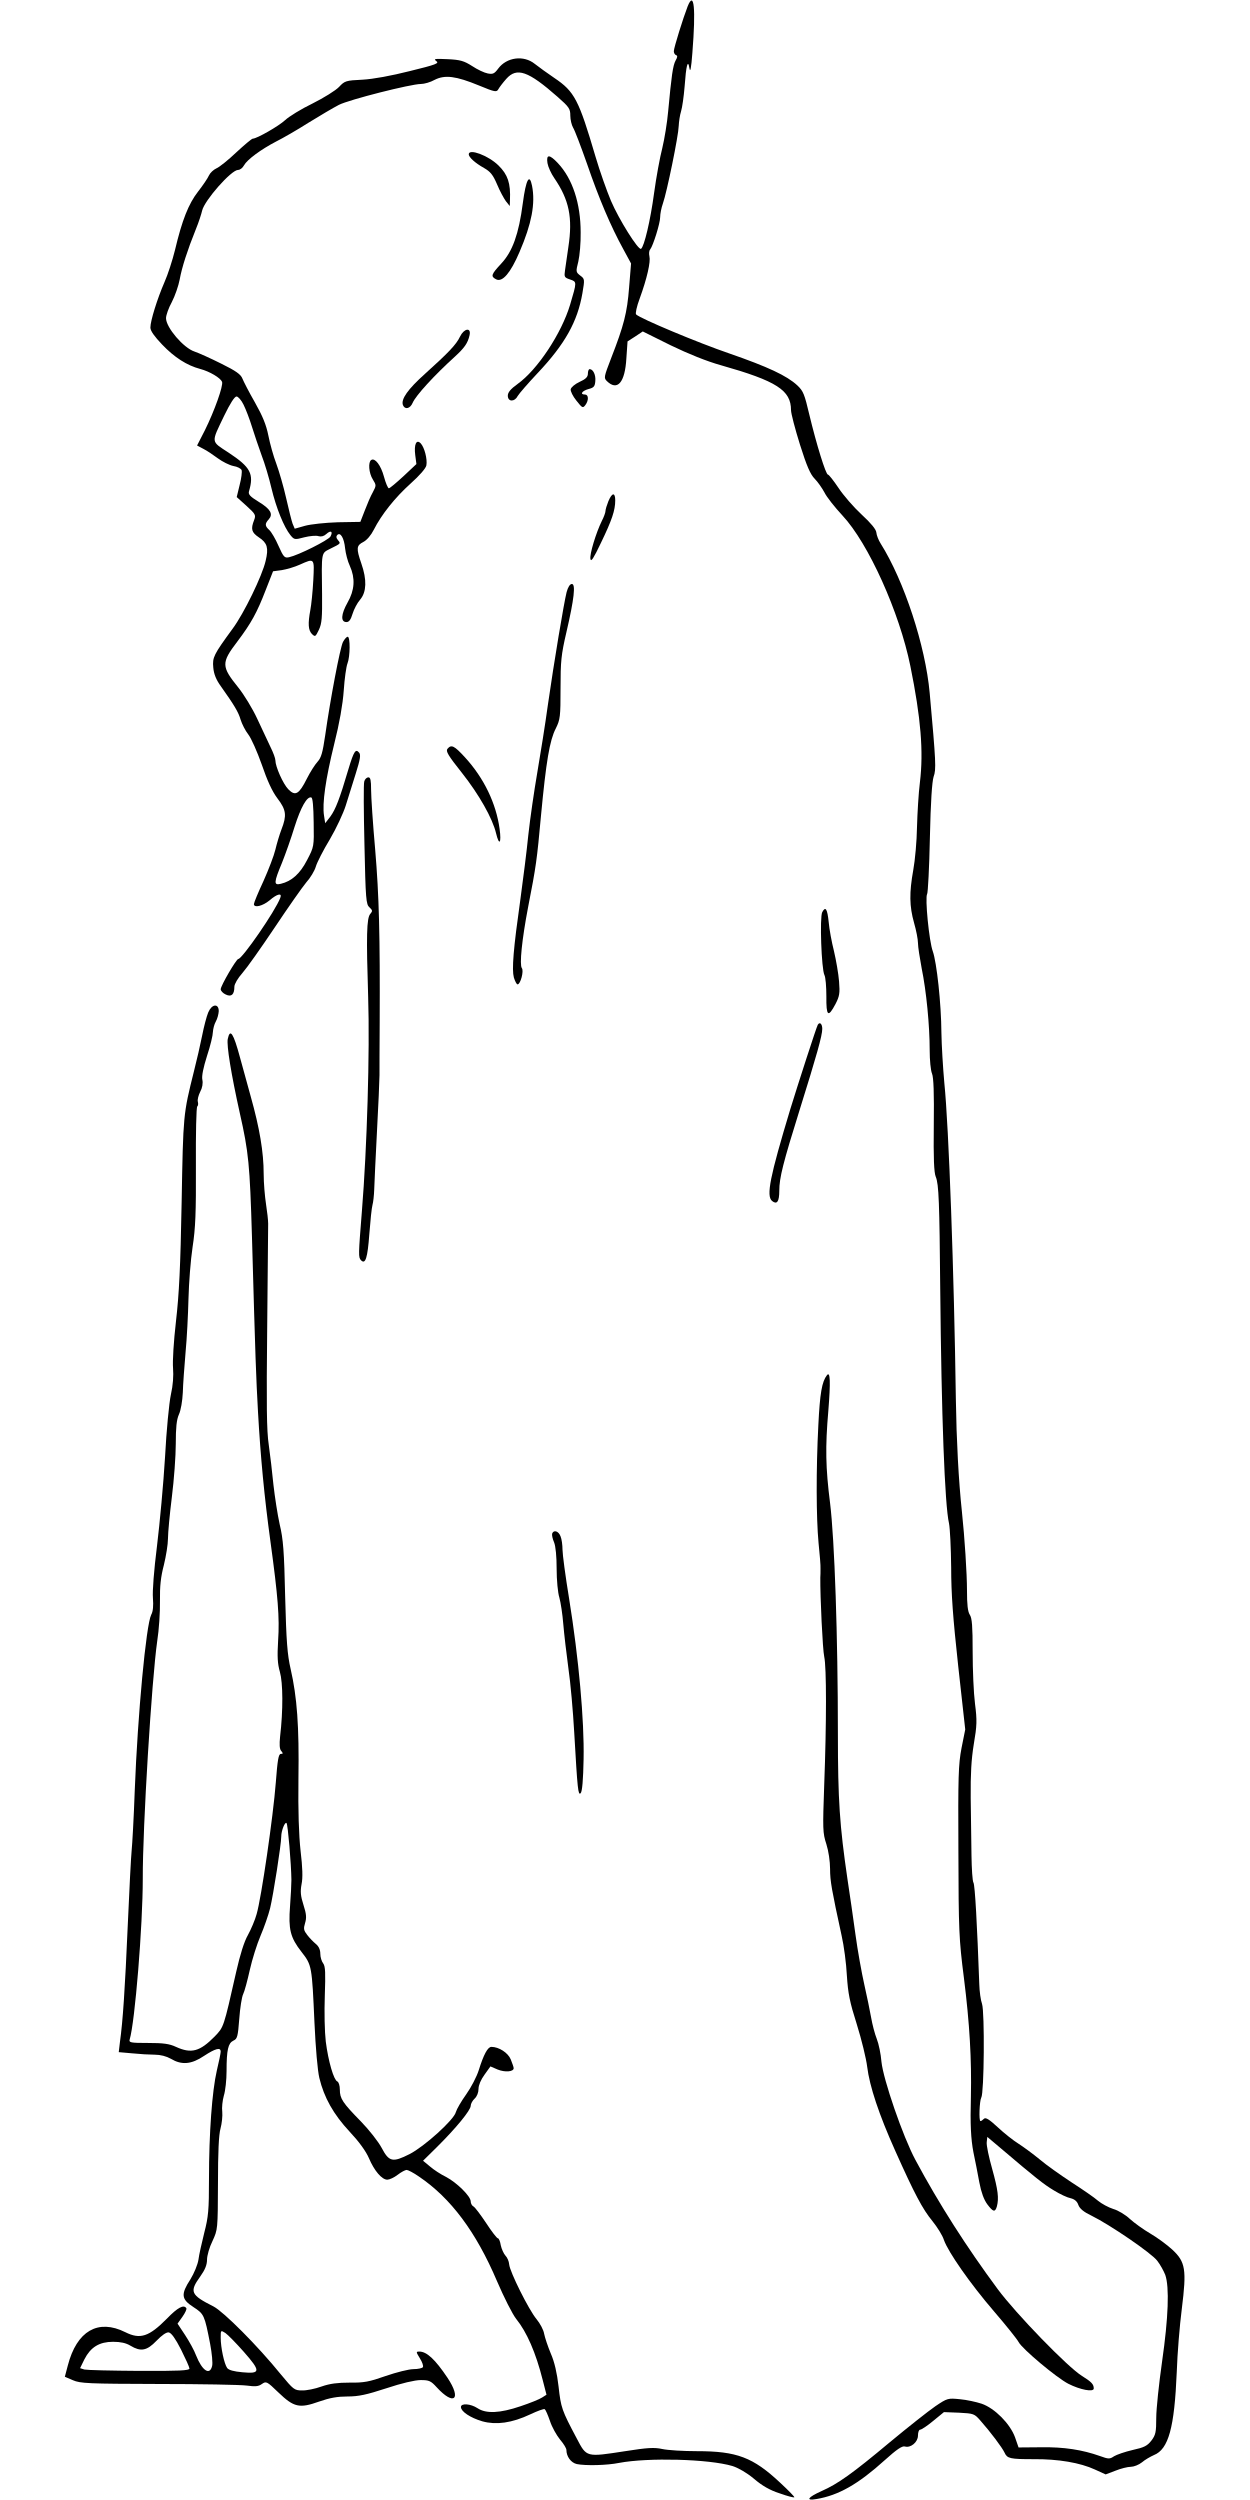
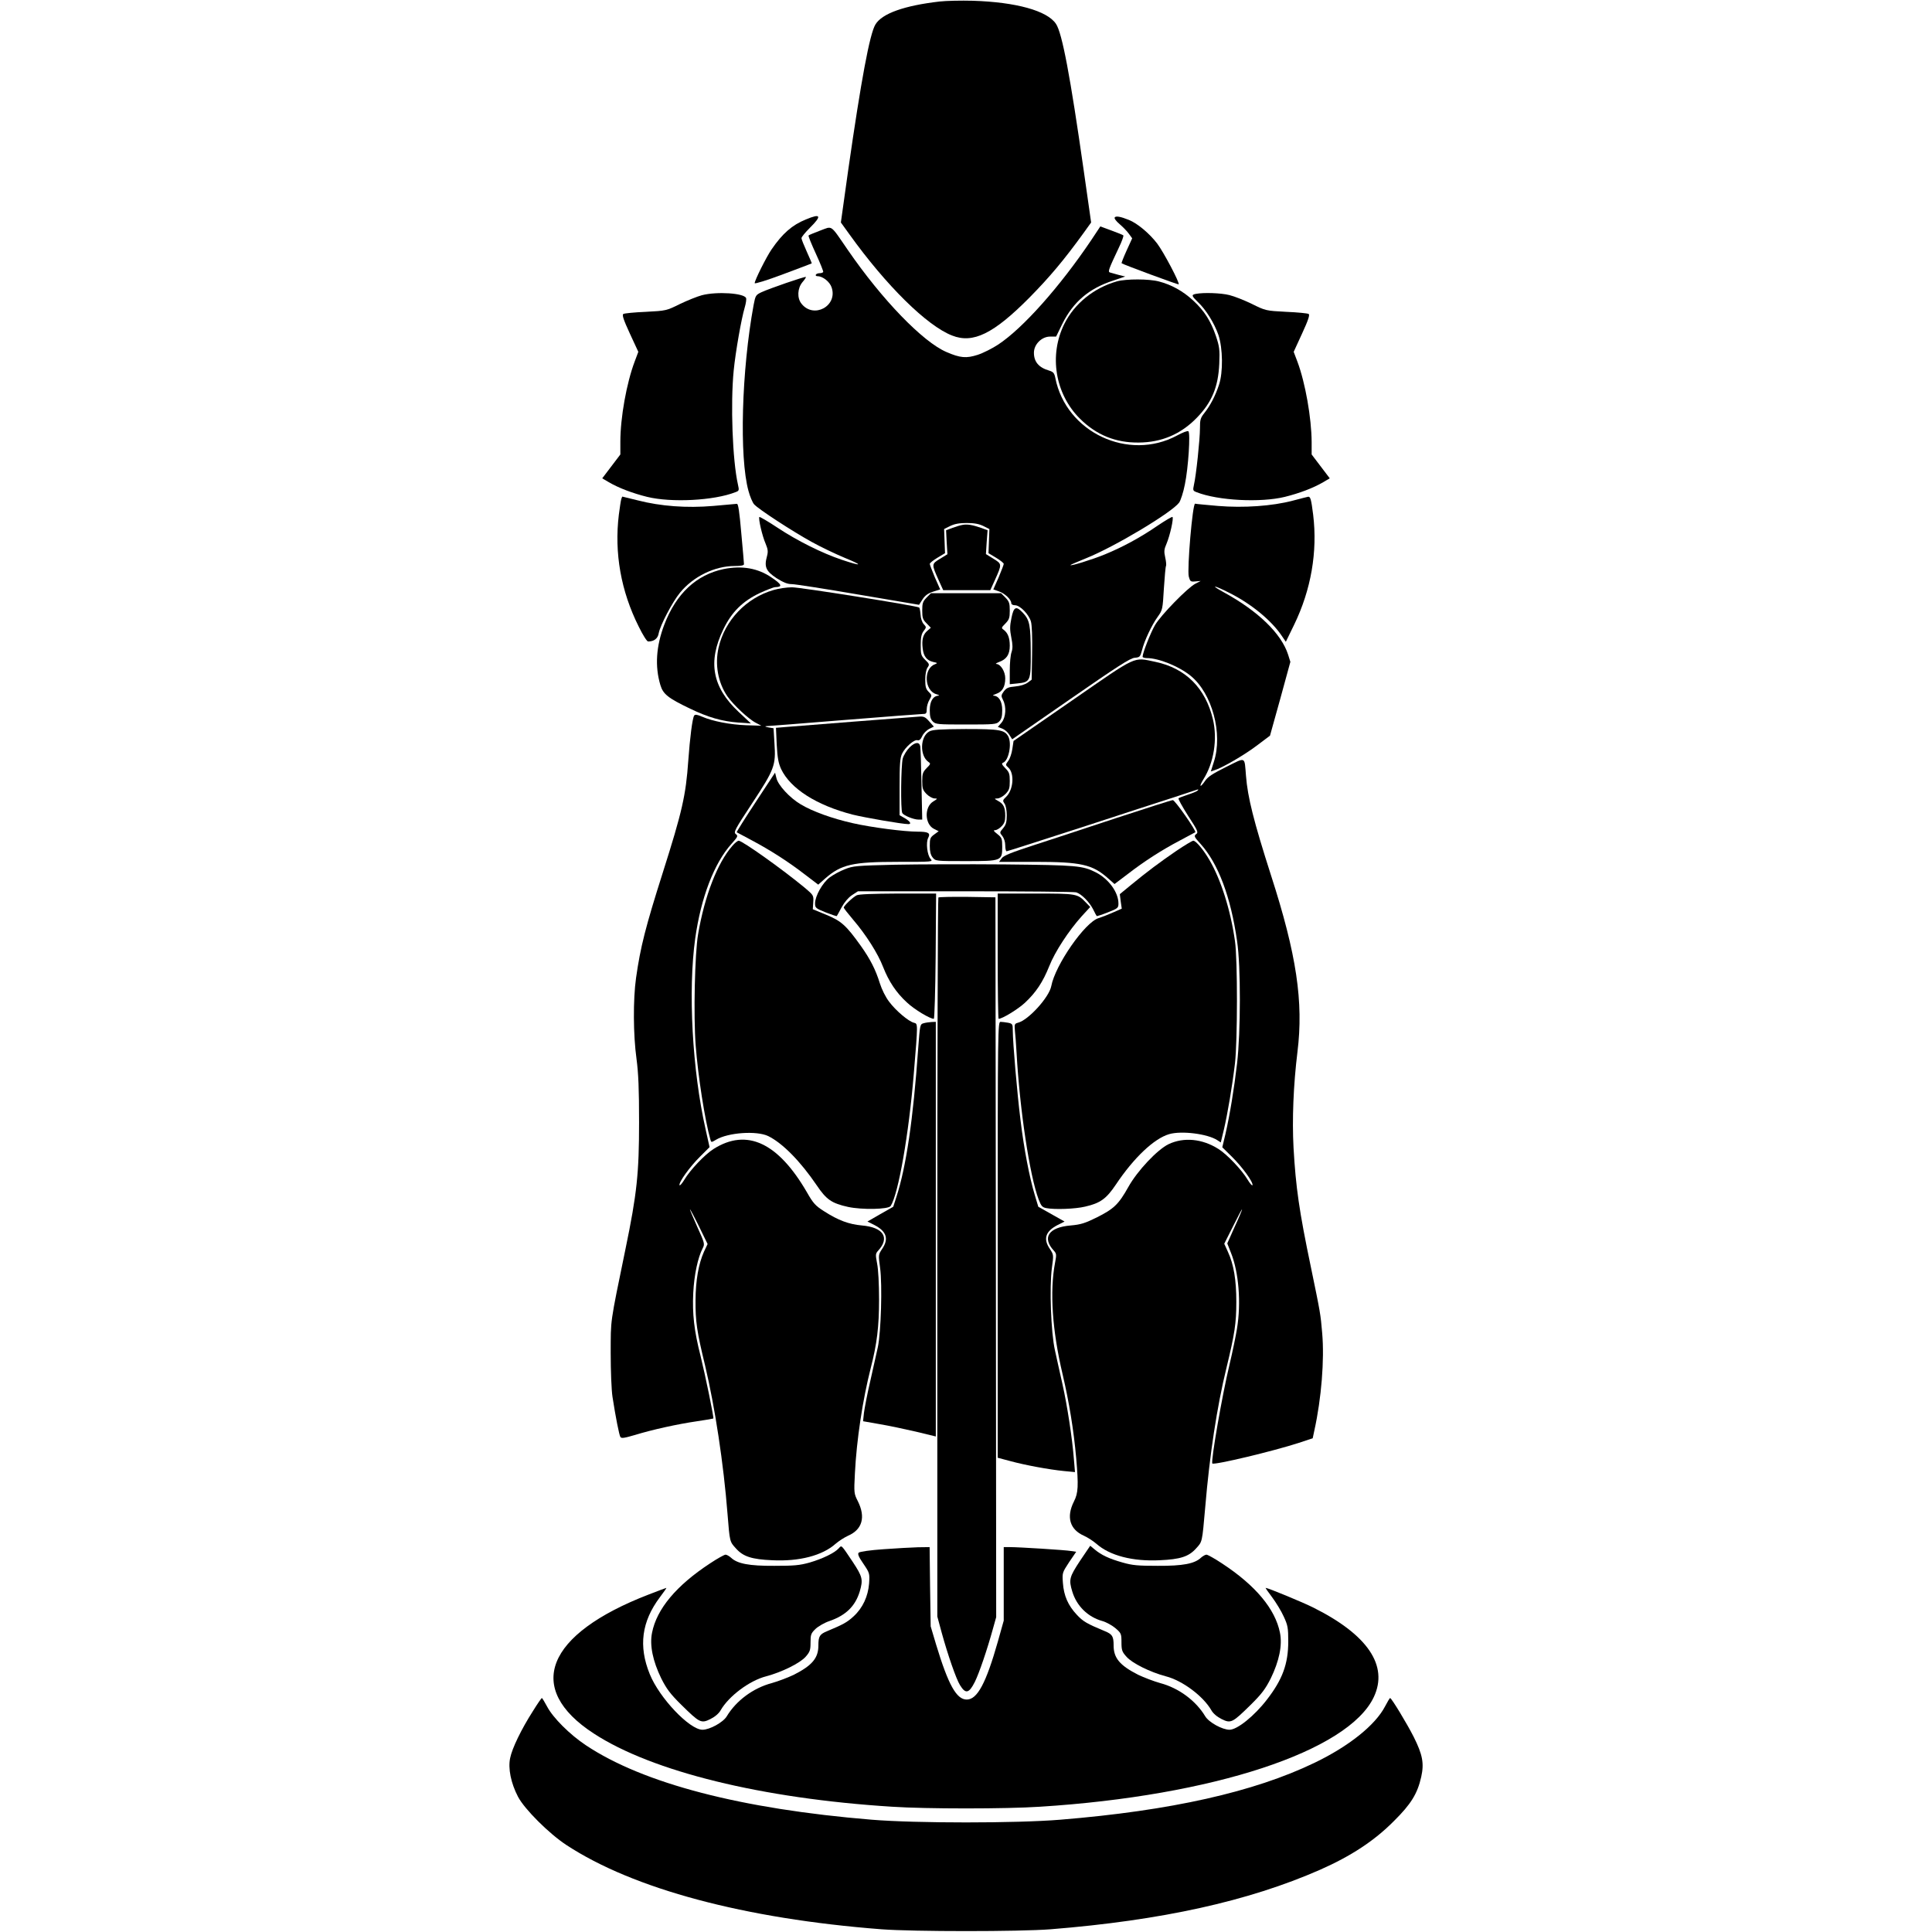
- <svg xmlns="http://www.w3.org/2000/svg" version="1.0" width="640pt" height="1280pt" viewBox="0 0 640 1280" preserveAspectRatio="xMidYMid meet">
+ <svg xmlns="http://www.w3.org/2000/svg" version="1.0" width="10" height="10" viewBox="0 0 640 1280" preserveAspectRatio="xMidYMid meet">
  <g transform="translate(0,1280) scale(0.1,-0.1)" fill="#000000" stroke="none">
-     <path d="M3521 12768 c-23 -59 -71 -213 -71 -230 0 -9 5 -18 11 -20 9 -3 8 -11 -2 -28 -14 -26 -21 -78 -38 -260 -5 -58 -19 -142 -30 -188 -12 -46 -31 -149 -42 -230 -19 -142 -51 -276 -67 -286 -14 -8 -113 150 -154 246 -21 50 -57 151 -79 226 -86 292 -107 333 -211 403 -35 24 -80 56 -100 72 -57 46 -144 34 -187 -24 -20 -27 -28 -30 -54 -25 -17 3 -53 20 -80 38 -41 26 -60 32 -125 35 -66 3 -74 2 -58 -10 16 -11 -1 -18 -136 -51 -95 -24 -187 -41 -242 -44 -85 -4 -91 -6 -120 -37 -17 -18 -78 -56 -136 -85 -58 -28 -121 -67 -140 -85 -32 -30 -145 -95 -166 -95 -5 0 -43 -32 -84 -70 -41 -39 -87 -76 -102 -82 -15 -7 -32 -23 -38 -36 -6 -14 -31 -51 -56 -83 -49 -63 -82 -147 -118 -299 -13 -53 -37 -127 -54 -165 -37 -85 -72 -198 -72 -232 0 -17 20 -45 60 -87 63 -66 127 -107 195 -125 49 -13 104 -46 112 -66 7 -20 -39 -149 -88 -248 l-40 -78 32 -17 c18 -9 51 -31 75 -49 23 -17 59 -35 79 -39 20 -3 39 -13 42 -21 3 -8 -1 -42 -10 -76 l-15 -62 50 -45 c46 -42 49 -47 39 -73 -18 -46 -13 -63 24 -88 44 -29 51 -54 35 -121 -17 -75 -111 -269 -169 -347 -97 -133 -104 -146 -99 -199 3 -34 15 -63 39 -96 68 -96 90 -132 101 -171 7 -22 24 -56 39 -75 15 -19 46 -89 69 -154 28 -82 53 -137 80 -173 46 -60 49 -88 21 -160 -10 -26 -24 -73 -31 -103 -7 -30 -35 -103 -61 -161 -27 -58 -49 -111 -49 -118 0 -21 45 -10 80 19 39 34 66 40 55 13 -25 -67 -195 -313 -215 -313 -10 0 -90 -137 -90 -155 0 -8 12 -21 26 -27 29 -14 44 0 44 40 0 14 18 44 41 70 23 26 97 131 166 234 68 102 141 206 161 230 21 23 43 60 49 81 6 21 38 84 72 140 33 56 69 134 81 172 12 39 35 112 51 163 23 73 27 97 18 108 -18 22 -27 9 -55 -84 -45 -153 -66 -206 -92 -242 l-27 -35 -6 39 c-10 62 8 187 52 366 27 107 44 203 49 275 4 61 13 123 19 138 14 35 15 137 1 137 -5 0 -16 -12 -24 -27 -15 -30 -65 -294 -91 -478 -13 -88 -20 -114 -39 -135 -13 -14 -38 -53 -55 -87 -40 -80 -59 -91 -95 -54 -27 28 -66 116 -66 148 0 10 -11 40 -25 68 -13 27 -44 93 -68 145 -24 52 -68 124 -97 160 -87 108 -88 126 -5 235 71 94 101 149 145 263 l38 97 45 6 c24 4 66 16 92 28 76 34 75 35 69 -81 -3 -57 -10 -125 -15 -151 -13 -70 -11 -103 8 -123 17 -16 18 -15 36 22 15 32 17 63 16 179 -3 226 -5 211 43 236 55 27 53 26 38 44 -9 11 -10 19 -3 26 16 16 35 -16 40 -69 3 -26 13 -66 24 -89 29 -64 25 -125 -12 -189 -33 -59 -36 -99 -5 -99 13 0 22 12 31 42 7 23 24 56 39 73 33 39 35 102 6 185 -27 78 -25 92 10 110 18 9 40 35 54 63 39 77 108 164 188 236 46 41 78 78 81 93 6 32 -10 93 -29 113 -22 23 -35 -5 -28 -60 l6 -46 -66 -62 c-37 -34 -70 -62 -75 -62 -5 0 -16 26 -25 59 -16 59 -46 98 -65 86 -17 -10 -13 -67 8 -100 18 -29 18 -31 0 -65 -11 -19 -29 -61 -41 -93 l-23 -59 -115 -2 c-64 -2 -139 -10 -168 -18 l-53 -15 -11 26 c-5 14 -20 73 -33 131 -13 58 -36 137 -50 175 -15 39 -33 104 -41 145 -11 55 -29 99 -69 170 -30 52 -58 107 -64 122 -8 21 -33 39 -108 76 -54 27 -116 55 -137 62 -56 18 -146 123 -146 171 0 15 13 52 30 83 16 31 34 83 40 115 11 61 39 149 83 258 14 34 28 77 32 95 12 52 149 208 184 208 10 0 23 10 30 23 16 30 89 83 164 122 34 17 109 60 167 97 58 36 128 77 155 91 53 27 369 107 420 107 17 0 49 9 70 21 53 27 109 20 228 -29 82 -34 90 -35 99 -18 5 9 23 33 40 52 54 61 112 41 263 -92 59 -52 65 -61 65 -96 0 -21 7 -49 14 -61 8 -12 40 -96 72 -187 60 -175 121 -319 186 -437 l39 -72 -10 -123 c-10 -130 -27 -195 -92 -362 -37 -96 -38 -101 -22 -117 54 -53 93 -8 100 116 l6 87 39 25 39 26 143 -71 c91 -44 185 -82 257 -102 286 -81 359 -128 359 -230 0 -17 21 -97 46 -177 34 -108 53 -152 75 -174 16 -16 38 -48 50 -70 11 -23 53 -76 92 -118 133 -142 292 -495 348 -771 54 -266 68 -438 49 -595 -7 -55 -13 -158 -15 -230 -1 -71 -10 -170 -19 -219 -21 -117 -20 -186 4 -271 11 -38 20 -85 20 -103 0 -19 9 -77 19 -130 24 -117 41 -293 41 -419 0 -50 5 -104 12 -120 8 -20 11 -99 9 -263 -2 -171 1 -243 10 -265 16 -37 19 -134 23 -575 6 -641 23 -1107 45 -1200 5 -25 10 -126 11 -225 0 -136 9 -257 36 -505 l36 -325 -19 -95 c-16 -84 -18 -145 -16 -530 1 -403 3 -450 28 -645 30 -238 40 -422 36 -610 -4 -142 0 -217 13 -285 9 -41 22 -110 30 -153 10 -53 24 -90 41 -113 30 -40 40 -42 49 -11 11 42 6 84 -24 192 -17 60 -30 121 -28 137 l3 27 70 -59 c174 -148 219 -184 271 -215 31 -19 69 -37 86 -40 20 -5 33 -16 39 -34 7 -19 27 -36 67 -55 94 -46 309 -193 337 -231 15 -19 33 -52 41 -72 22 -62 16 -220 -16 -443 -16 -113 -30 -243 -30 -289 0 -74 -3 -88 -25 -117 -21 -27 -37 -35 -96 -48 -39 -9 -82 -24 -95 -32 -22 -15 -28 -15 -72 1 -90 32 -185 47 -302 45 l-115 -1 -18 52 c-25 69 -104 149 -171 172 -27 9 -77 20 -111 23 -61 6 -64 6 -126 -36 -35 -24 -140 -107 -234 -185 -190 -159 -266 -213 -348 -249 -73 -33 -84 -51 -26 -41 112 19 212 75 349 199 61 55 89 74 103 70 29 -9 67 22 67 56 0 17 5 30 11 30 7 0 37 20 67 45 l55 45 77 -3 c76 -4 79 -5 111 -42 48 -54 110 -136 122 -162 14 -31 28 -34 150 -34 126 1 237 -18 313 -53 l55 -25 50 19 c27 11 63 20 79 20 15 0 41 10 57 23 15 13 43 29 61 37 75 30 105 140 117 425 3 94 15 240 26 325 25 200 19 239 -49 302 -26 24 -76 61 -112 82 -36 21 -83 55 -105 75 -22 21 -60 44 -85 51 -25 8 -60 27 -78 42 -18 16 -79 58 -135 94 -56 37 -130 89 -164 118 -34 28 -83 64 -108 80 -26 16 -74 54 -106 84 -45 42 -63 52 -71 44 -7 -7 -14 -12 -18 -12 -9 0 -5 104 4 120 15 22 18 438 4 480 -7 19 -13 64 -14 100 -11 303 -22 509 -30 521 -5 8 -9 70 -10 139 -1 69 -3 201 -4 294 -1 124 3 197 16 277 16 94 17 120 6 206 -7 54 -12 174 -12 266 0 130 -3 173 -15 190 -10 16 -14 51 -14 122 0 88 -12 273 -26 405 -17 159 -28 367 -31 575 -9 642 -36 1396 -59 1620 -7 77 -14 193 -15 258 -1 150 -24 359 -44 416 -19 51 -41 276 -29 294 4 6 11 136 14 287 4 185 11 287 19 313 14 38 12 74 -20 429 -22 243 -131 574 -251 765 -11 17 -21 43 -22 56 -1 16 -27 48 -76 93 -40 37 -93 98 -118 136 -25 37 -49 68 -54 68 -11 0 -59 156 -95 306 -25 106 -31 122 -62 151 -54 50 -151 95 -347 163 -161 55 -457 179 -478 200 -5 4 3 41 18 81 38 104 57 189 50 217 -3 13 -2 29 4 35 15 19 51 134 51 165 0 16 6 48 14 70 20 56 80 348 81 397 1 22 6 56 12 75 6 19 14 76 18 125 8 112 17 145 25 95 4 -24 9 0 15 80 18 227 9 320 -24 238z m-2274 -2040 c12 -24 31 -74 43 -113 12 -38 34 -104 49 -145 16 -41 39 -118 51 -170 24 -101 64 -199 97 -240 20 -24 22 -24 71 -11 28 7 61 10 72 6 14 -4 28 -1 41 11 23 21 35 13 21 -13 -11 -19 -165 -96 -212 -106 -23 -5 -28 0 -54 58 -15 35 -37 72 -47 81 -23 21 -24 32 -3 55 24 27 9 53 -52 90 -44 27 -54 38 -49 54 26 89 8 123 -104 197 -93 61 -91 48 -23 190 30 62 53 98 63 98 8 0 25 -19 36 -42z m359 -2139 c2 -124 2 -124 -34 -193 -36 -70 -79 -108 -134 -121 -37 -9 -37 5 6 108 18 45 47 127 64 183 32 101 64 158 86 151 7 -2 11 -45 12 -128z" />
-     <path d="M2400 12010 c0 -15 33 -45 78 -70 33 -19 46 -35 67 -84 14 -34 35 -72 45 -86 l20 -25 1 30 c4 87 -11 131 -59 178 -52 51 -152 88 -152 57z" />
-     <path d="M2803 11965 c3 -19 19 -54 35 -77 76 -111 95 -202 72 -353 -6 -44 -14 -97 -17 -118 -5 -35 -4 -38 26 -48 35 -12 35 -11 0 -129 -44 -147 -167 -333 -269 -406 -36 -26 -50 -43 -50 -60 0 -32 35 -33 51 -1 7 12 52 64 100 115 141 149 206 265 231 411 12 71 12 73 -11 90 -23 18 -23 20 -10 72 7 30 13 97 12 149 0 149 -42 275 -116 354 -44 47 -61 47 -54 1z" />
-     <path d="M2677 11761 c-21 -161 -53 -249 -111 -311 -51 -55 -55 -65 -26 -80 32 -17 74 32 120 140 62 144 82 248 64 339 -13 65 -31 33 -47 -88z" />
-     <path d="M2355 11076 c-19 -40 -58 -81 -179 -190 -88 -79 -124 -130 -113 -160 10 -25 37 -19 50 12 16 37 110 140 216 236 49 45 66 69 75 109 10 42 -28 37 -49 -7z" />
-     <path d="M3010 10887 c0 -17 -11 -28 -42 -42 -24 -11 -44 -28 -46 -38 -2 -9 11 -36 29 -58 30 -38 33 -40 46 -23 18 24 17 54 -2 54 -28 0 -15 19 18 28 27 7 33 13 35 41 3 31 -11 61 -29 61 -5 0 -9 -10 -9 -23z" />
-     <path d="M3115 10234 c-8 -20 -15 -43 -15 -51 0 -7 -8 -30 -19 -51 -29 -59 -63 -170 -58 -194 3 -17 16 3 54 83 56 116 73 166 73 217 0 42 -16 41 -35 -4z" />
-     <path d="M2901 9768 c-14 -56 -64 -355 -96 -578 -13 -96 -38 -251 -54 -345 -16 -93 -37 -237 -46 -320 -8 -82 -27 -229 -40 -325 -37 -261 -45 -364 -34 -405 6 -19 14 -35 19 -35 15 0 33 69 22 83 -13 16 0 146 32 313 41 210 45 239 66 469 26 275 44 385 76 446 22 45 24 59 24 205 0 138 3 171 30 287 40 172 48 247 28 247 -10 0 -20 -16 -27 -42z" />
-     <path d="M2291 8966 c-10 -12 4 -35 74 -123 87 -110 157 -233 175 -310 16 -66 28 -51 18 23 -18 131 -80 260 -177 366 -55 60 -70 68 -90 44z" />
-     <path d="M1865 8799 c-4 -11 -3 -157 1 -324 6 -279 8 -306 26 -321 16 -15 16 -19 4 -33 -19 -21 -21 -112 -11 -426 9 -278 -6 -776 -32 -1095 -18 -227 -19 -238 -4 -253 22 -22 33 12 42 135 5 67 12 134 16 148 4 14 8 50 9 80 1 30 7 163 14 295 7 132 13 263 13 290 0 28 0 149 1 270 2 446 -3 646 -23 884 -12 134 -21 272 -21 307 0 49 -3 64 -14 64 -8 0 -18 -9 -21 -21z" />
-     <path d="M4210 8130 c-14 -25 -4 -293 11 -322 6 -11 10 -60 10 -110 -1 -102 9 -110 47 -38 20 39 23 54 18 115 -3 39 -15 108 -26 155 -12 47 -24 113 -27 148 -7 68 -16 84 -33 52z" />
-     <path d="M1066 7616 c-8 -19 -22 -72 -31 -118 -9 -46 -28 -128 -42 -183 -55 -221 -55 -219 -63 -670 -6 -332 -13 -471 -29 -610 -12 -104 -18 -205 -15 -240 3 -38 0 -87 -11 -135 -9 -41 -23 -185 -30 -320 -8 -135 -27 -339 -41 -454 -16 -127 -24 -233 -21 -268 3 -39 1 -68 -9 -86 -26 -52 -69 -510 -84 -897 -5 -143 -13 -282 -16 -310 -3 -27 -12 -201 -20 -385 -14 -323 -25 -489 -40 -596 l-6 -51 68 -6 c38 -4 90 -7 116 -7 30 0 60 -8 83 -21 55 -33 105 -29 170 15 58 38 85 45 85 22 0 -8 -9 -52 -20 -98 -24 -104 -40 -318 -40 -554 0 -159 -3 -194 -24 -275 -13 -52 -27 -114 -30 -139 -4 -25 -22 -69 -41 -100 -50 -77 -47 -102 15 -142 55 -36 57 -40 86 -189 9 -48 14 -99 10 -113 -12 -50 -51 -24 -82 54 -9 25 -35 72 -56 104 l-39 59 25 35 c14 20 23 39 20 44 -13 20 -44 4 -99 -53 -92 -93 -137 -108 -213 -70 -140 70 -249 7 -295 -171 l-15 -57 42 -18 c37 -16 77 -18 436 -19 217 0 421 -4 452 -8 45 -6 61 -5 79 8 22 15 25 14 84 -43 80 -77 108 -83 209 -47 54 19 94 26 145 26 57 0 98 9 199 42 78 26 146 42 176 42 43 0 52 -4 82 -37 89 -97 129 -62 55 49 -63 94 -106 134 -144 134 -18 0 -17 -2 3 -35 12 -19 19 -39 15 -45 -3 -5 -25 -10 -48 -10 -23 0 -87 -16 -142 -35 -85 -30 -112 -35 -185 -34 -62 0 -101 -5 -144 -20 -33 -12 -78 -21 -100 -20 -39 0 -44 5 -108 82 -119 147 -293 321 -345 348 -117 59 -124 75 -68 153 25 35 35 60 35 87 0 20 12 63 28 95 27 59 27 59 28 294 0 160 4 250 13 282 7 26 11 64 9 85 -3 21 1 58 8 83 8 25 14 82 14 126 0 109 8 143 35 156 20 9 23 20 30 111 4 56 13 113 20 127 7 14 22 70 34 124 12 54 37 133 55 175 18 42 40 105 49 141 16 66 57 327 57 367 0 30 19 77 27 69 7 -7 24 -208 25 -291 0 -22 -3 -83 -7 -135 -9 -118 1 -160 59 -234 53 -68 53 -72 66 -361 6 -132 16 -246 25 -284 24 -100 72 -186 155 -275 48 -51 84 -101 99 -136 27 -64 66 -110 94 -110 11 0 35 11 53 25 18 14 39 25 46 25 7 0 36 -15 63 -34 163 -110 292 -283 399 -534 36 -84 80 -171 99 -195 54 -67 100 -171 136 -314 l19 -74 -22 -14 c-13 -9 -63 -29 -111 -45 -106 -36 -176 -39 -220 -10 -35 23 -85 27 -85 6 0 -23 48 -55 109 -73 71 -20 152 -9 247 36 36 17 69 29 73 26 4 -2 16 -29 27 -61 10 -31 34 -73 51 -94 18 -21 33 -45 33 -54 0 -33 23 -65 53 -72 44 -9 153 -7 217 6 148 28 459 20 580 -16 29 -9 73 -34 110 -65 42 -36 82 -59 132 -75 39 -14 73 -23 75 -20 2 2 -30 35 -72 74 -140 131 -222 162 -427 162 -70 0 -150 5 -177 11 -41 9 -76 7 -190 -11 -201 -31 -197 -32 -248 65 -77 145 -81 157 -93 265 -8 70 -21 127 -40 170 -15 36 -30 81 -34 101 -3 20 -21 53 -39 75 -40 48 -137 243 -140 280 -1 16 -10 36 -19 45 -9 10 -20 34 -24 53 -3 20 -10 36 -15 36 -5 0 -32 35 -60 78 -28 42 -57 81 -65 85 -8 4 -14 16 -14 26 0 26 -71 96 -126 125 -27 13 -65 38 -83 54 l-35 29 70 69 c100 99 174 190 174 212 0 10 9 27 20 37 12 11 20 31 20 50 0 19 12 47 31 73 l30 42 37 -16 c37 -15 82 -12 82 7 0 5 -7 25 -15 45 -14 34 -61 64 -99 64 -19 0 -40 -40 -65 -120 -10 -32 -39 -88 -64 -123 -25 -35 -49 -76 -53 -91 -9 -39 -162 -177 -237 -215 -87 -44 -105 -40 -143 32 -17 32 -65 93 -106 135 -94 96 -108 117 -108 163 0 21 -6 39 -13 42 -18 7 -46 102 -59 204 -6 50 -8 152 -5 235 4 116 3 150 -8 165 -8 10 -15 32 -15 50 0 20 -8 38 -23 50 -12 10 -32 30 -44 46 -18 23 -20 32 -11 61 8 26 7 46 -8 92 -15 47 -17 69 -10 107 7 33 5 86 -5 170 -9 83 -13 202 -11 371 4 267 -7 417 -40 561 -17 74 -22 141 -28 370 -5 232 -10 296 -28 370 -11 50 -25 141 -32 203 -6 62 -17 155 -24 205 -11 71 -12 205 -8 597 3 278 5 519 5 535 0 17 -5 62 -11 100 -6 39 -12 108 -12 155 0 111 -21 235 -66 395 -20 72 -45 162 -55 200 -34 126 -51 152 -63 95 -6 -34 17 -177 62 -380 45 -199 51 -262 62 -630 18 -644 21 -716 31 -900 13 -230 32 -432 64 -665 38 -278 47 -388 39 -504 -5 -84 -3 -119 9 -161 16 -56 17 -197 1 -332 -4 -40 -3 -63 6 -73 10 -12 10 -15 -2 -15 -12 0 -17 -30 -26 -148 -13 -170 -74 -590 -98 -672 -8 -30 -29 -79 -45 -108 -19 -33 -40 -101 -59 -185 -66 -292 -64 -285 -111 -334 -76 -77 -119 -89 -198 -53 -34 16 -65 20 -143 20 -90 0 -99 2 -94 18 27 89 67 583 67 822 -1 267 46 1022 74 1218 9 56 15 149 14 205 -1 76 4 123 20 184 11 45 21 106 21 135 0 30 9 126 20 214 11 87 20 210 20 272 0 83 4 123 16 150 10 21 18 70 20 112 1 41 8 134 14 205 7 72 13 195 15 275 2 80 11 199 21 265 15 97 18 176 17 417 -1 164 2 300 7 303 4 3 6 13 3 24 -3 10 3 33 12 51 11 20 15 44 11 62 -4 18 5 62 24 122 17 51 30 106 30 122 1 16 7 40 15 54 8 14 14 37 15 53 0 41 -36 37 -54 -7z m182 -6857 c88 -100 87 -114 -7 -105 -44 4 -70 11 -78 22 -15 21 -33 104 -33 155 0 39 0 39 24 24 13 -9 55 -52 94 -96z m-321 11 c23 -46 43 -90 43 -97 0 -10 -53 -13 -257 -12 -142 1 -268 4 -281 7 l-22 7 22 45 c32 63 77 90 147 90 38 0 66 -6 89 -20 53 -32 84 -26 133 25 28 29 51 45 63 43 13 -2 34 -31 63 -88z" />
-     <path d="M4187 7553 c-7 -12 -101 -303 -141 -433 -104 -345 -124 -443 -93 -469 25 -20 37 -4 37 53 0 65 19 141 105 416 86 275 115 378 115 412 0 26 -13 38 -23 21z" />
-     <path d="M4234 5759 c-26 -33 -36 -93 -44 -254 -12 -230 -11 -478 1 -605 6 -58 11 -117 10 -132 0 -16 0 -36 -1 -45 -1 -98 12 -371 20 -405 12 -54 12 -337 0 -656 -8 -227 -8 -246 11 -304 11 -34 19 -89 19 -127 0 -62 8 -106 59 -341 12 -52 24 -144 27 -205 6 -91 14 -134 51 -250 24 -77 48 -175 53 -217 12 -99 60 -244 144 -431 98 -219 139 -297 190 -359 25 -31 52 -74 59 -97 22 -62 134 -223 257 -366 61 -71 118 -142 125 -156 19 -36 196 -184 255 -214 61 -31 130 -44 130 -24 0 22 -12 34 -60 64 -72 44 -338 318 -432 445 -159 215 -300 435 -421 661 -64 119 -165 413 -174 503 -3 39 -14 92 -24 117 -10 25 -23 75 -29 110 -6 35 -22 111 -35 169 -13 58 -34 173 -45 255 -11 83 -30 210 -41 284 -40 274 -49 404 -49 745 0 496 -17 993 -40 1180 -23 181 -25 287 -9 472 12 149 10 205 -7 183z" />
-     <path d="M2827 4948 c-2 -7 2 -27 10 -45 8 -20 13 -72 13 -135 0 -58 6 -123 14 -148 7 -25 16 -85 20 -135 4 -49 16 -151 26 -225 11 -74 24 -223 30 -330 17 -296 20 -324 33 -311 8 8 13 69 15 174 4 198 -25 517 -74 821 -19 115 -34 229 -34 252 0 23 -4 54 -10 68 -10 27 -35 35 -43 14z" />
+     <path d="M3025 12790 c-233 -27 -381 -79 -425 -152 -38 -62 -95 -370 -180 -962 l-49 -350 57 -79 c244 -340 514 -606 680 -670 139 -55 275 12 512 251 134 136 229 249 358 427 l51 71 -49 344 c-89 624 -143 912 -184 972 -58 87 -264 144 -551 153 -77 2 -176 0 -220 -5z" />
+     <path d="M2139 11346 c-91 -37 -154 -92 -227 -198 -35 -51 -112 -205 -112 -224 0 -6 79 18 188 59 103 38 188 71 190 72 1 1 -14 36 -33 78 -19 42 -35 82 -35 89 0 8 25 38 55 68 82 81 74 98 -26 56z" />
+     <path d="M4185 11359 c-4 -6 11 -26 34 -45 22 -19 50 -48 61 -64 l21 -29 -37 -81 c-20 -44 -35 -82 -33 -84 8 -8 374 -143 378 -140 9 8 -99 213 -142 270 -50 66 -132 135 -188 157 -54 22 -87 28 -94 16z" />
+     <path d="M2233 11272 c-39 -15 -74 -29 -76 -32 -3 -3 19 -57 48 -120 29 -63 51 -118 49 -122 -3 -5 -14 -8 -24 -8 -10 0 -22 -4 -25 -10 -3 -5 2 -10 12 -10 34 0 81 -37 93 -75 41 -123 -120 -209 -200 -107 -30 37 -27 102 6 142 15 17 25 33 23 35 -5 5 -243 -77 -294 -101 -38 -18 -40 -22 -52 -84 -80 -434 -96 -1009 -34 -1233 10 -37 27 -77 37 -88 28 -32 254 -179 381 -249 61 -34 160 -81 220 -106 125 -51 116 -58 -19 -13 -131 44 -294 125 -427 213 -63 42 -117 73 -120 71 -8 -9 19 -126 41 -176 16 -39 18 -53 9 -86 -19 -69 -6 -97 63 -143 46 -29 73 -40 102 -40 21 0 220 -31 441 -69 l402 -68 23 36 c17 26 36 40 70 51 l47 15 -35 79 c-18 44 -34 84 -34 90 0 6 23 24 51 41 l50 30 -3 80 -3 80 40 20 c29 14 60 20 110 20 50 0 81 -6 110 -20 l40 -20 -3 -80 -3 -80 50 -30 c28 -17 51 -35 51 -41 0 -6 -16 -46 -34 -90 l-35 -79 37 -13 c39 -13 82 -54 82 -78 0 -8 10 -14 25 -14 33 0 91 -60 105 -107 7 -23 10 -106 8 -212 l-3 -174 -27 -20 c-17 -12 -48 -22 -82 -25 -45 -4 -57 -9 -75 -32 -19 -26 -19 -31 -6 -57 24 -45 19 -116 -9 -150 l-25 -29 29 -11 c16 -6 37 -24 47 -41 l19 -30 387 268 c310 215 394 269 424 272 35 3 37 6 49 50 15 62 65 168 105 223 31 43 32 49 40 186 5 77 11 145 14 149 3 5 1 30 -5 56 -9 41 -8 54 9 93 22 52 48 167 39 176 -3 3 -47 -23 -99 -58 -113 -78 -234 -143 -349 -190 -82 -34 -238 -82 -227 -70 3 3 50 23 104 45 187 75 566 302 615 368 10 14 28 68 38 120 23 110 38 344 23 353 -6 4 -39 -9 -74 -28 -323 -174 -736 21 -807 380 -7 34 -13 41 -42 50 -68 20 -100 58 -100 118 0 56 52 107 107 107 l40 0 42 86 c72 144 176 233 336 285 l80 27 -45 11 c-25 7 -51 14 -57 16 -14 5 -8 21 60 165 20 41 33 78 29 81 -4 3 -40 18 -79 32 l-73 27 -61 -92 c-207 -307 -451 -582 -616 -691 -38 -25 -99 -56 -136 -68 -75 -24 -115 -21 -207 19 -156 67 -426 346 -653 676 -120 174 -99 159 -184 128z" />
+     <path d="M4200 10936 c-152 -43 -281 -147 -348 -281 -104 -208 -62 -466 104 -630 108 -107 236 -159 389 -157 150 1 278 55 383 163 101 103 143 205 150 359 4 94 1 114 -22 183 -34 100 -77 168 -152 237 -66 61 -143 104 -225 125 -66 18 -217 18 -279 1z" />
+     <path d="M1450 10844 c-30 -8 -95 -34 -145 -58 -89 -44 -91 -45 -227 -52 -75 -3 -142 -10 -148 -14 -10 -6 1 -39 43 -130 l56 -121 -24 -64 c-54 -143 -95 -372 -95 -531 l0 -85 -60 -79 -60 -79 44 -26 c65 -38 157 -73 254 -97 160 -39 441 -25 584 31 25 9 26 12 17 51 -36 160 -50 534 -28 756 12 122 51 344 73 417 8 27 12 55 9 62 -12 33 -194 45 -293 19z" />
+     <path d="M4723 10853 c-31 -6 -29 -13 13 -54 53 -49 109 -140 136 -217 30 -89 32 -249 4 -332 -25 -75 -58 -137 -95 -184 -28 -35 -31 -46 -31 -105 0 -70 -25 -310 -40 -374 -8 -36 -6 -39 18 -48 143 -56 424 -70 584 -31 97 24 189 59 254 97 l44 26 -60 79 -60 79 0 83 c-1 159 -42 392 -94 531 l-25 66 56 122 c41 89 52 123 43 129 -6 4 -73 11 -148 14 -136 7 -138 8 -227 52 -49 24 -117 51 -150 59 -55 14 -170 18 -222 8z" />
+     <path d="M916 9493 c-3 -10 -10 -56 -16 -103 -31 -254 14 -507 132 -742 27 -55 54 -98 62 -98 39 0 64 19 70 54 10 54 91 208 141 269 87 107 230 177 361 177 45 0 64 4 63 13 0 6 -8 100 -18 207 -12 139 -20 194 -29 192 -7 -1 -77 -7 -157 -14 -176 -15 -348 -2 -500 37 -55 14 -100 25 -102 25 -1 0 -4 -8 -7 -17z" />
+     <path d="M5365 9483 c-137 -36 -325 -49 -495 -35 -78 7 -146 13 -152 15 -17 3 -54 -434 -42 -483 9 -33 12 -35 44 -32 l35 3 -35 -18 c-51 -26 -230 -209 -268 -275 -29 -50 -82 -184 -82 -209 0 -5 13 -9 28 -9 79 0 214 -55 291 -118 142 -116 214 -384 153 -570 l-20 -63 21 7 c52 15 200 101 282 163 l89 67 68 244 67 245 -15 48 c-45 140 -199 289 -428 414 -93 51 -65 48 39 -5 146 -73 280 -184 348 -286 l26 -38 55 113 c112 231 156 483 126 729 -13 103 -18 120 -33 119 -7 -1 -52 -13 -102 -26z" />
+     <path d="M3180 9323 c-14 -2 -45 -11 -69 -20 l-43 -16 4 -79 5 -80 -49 -30 c-57 -35 -57 -35 -9 -142 l30 -66 156 0 156 0 30 66 c48 107 48 107 -9 142 l-50 31 5 79 6 79 -44 16 c-55 19 -87 25 -119 20z" />
+     <path d="M1595 9030 c-181 -38 -315 -162 -394 -369 -54 -142 -63 -275 -26 -399 18 -61 51 -87 197 -157 118 -57 211 -84 318 -92 l85 -6 -82 77 c-174 163 -205 331 -101 546 55 115 128 187 242 241 46 21 92 39 102 39 51 1 44 18 -23 63 -91 63 -197 81 -318 57z" />
+     <path d="M1925 8891 c-181 -52 -323 -201 -364 -381 -26 -112 -4 -233 58 -323 38 -55 141 -152 189 -176 l36 -19 -99 3 c-107 4 -222 26 -294 57 -32 14 -46 16 -52 7 -12 -19 -28 -147 -39 -299 -16 -229 -40 -336 -170 -745 -113 -356 -147 -489 -176 -694 -20 -142 -19 -377 3 -536 13 -98 17 -201 17 -420 0 -337 -14 -473 -90 -840 -105 -511 -97 -460 -98 -690 0 -116 5 -246 12 -290 21 -136 44 -251 52 -265 7 -11 25 -8 97 13 114 35 281 72 412 91 57 8 105 17 107 18 5 5 -54 290 -85 416 -42 165 -55 276 -48 417 6 118 30 233 63 296 14 27 12 34 -36 140 -27 61 -50 114 -49 117 0 4 27 -46 59 -111 l58 -119 -24 -51 c-36 -81 -55 -189 -56 -322 -1 -138 9 -208 63 -430 66 -278 123 -653 149 -985 15 -186 14 -183 56 -229 48 -54 105 -72 240 -78 180 -9 332 31 420 109 22 19 58 42 82 53 95 41 118 123 66 228 -26 51 -27 55 -20 186 11 220 51 486 105 698 41 159 55 273 55 453 0 103 -5 201 -13 239 -11 59 -11 65 7 85 79 86 35 155 -108 167 -86 8 -155 33 -250 94 -57 36 -72 52 -114 126 -191 329 -398 426 -618 287 -58 -36 -157 -141 -194 -204 -16 -26 -30 -42 -32 -36 -6 19 69 123 136 189 l63 63 -26 117 c-89 394 -117 920 -69 1266 38 270 125 498 240 626 43 48 45 53 29 65 -16 12 -8 28 108 204 148 225 158 251 148 397 l-6 100 -35 6 c-19 4 -25 7 -14 8 12 0 246 19 520 41 275 22 509 40 522 40 18 0 22 5 22 33 0 17 8 45 18 61 17 29 17 30 -5 52 -19 19 -23 34 -23 81 0 36 6 67 15 80 14 20 13 24 -15 51 -28 28 -30 36 -30 99 0 51 5 74 20 93 18 24 18 25 0 45 -11 12 -20 38 -21 63 -2 24 -6 45 -9 47 -19 12 -792 135 -843 134 -34 0 -89 -8 -122 -18z" />
+     <path d="M2939 8841 c-25 -26 -29 -37 -29 -86 0 -49 4 -60 29 -85 l28 -29 -23 -20 c-29 -25 -38 -59 -31 -117 6 -53 27 -80 71 -90 28 -6 29 -7 10 -15 -77 -28 -70 -175 9 -198 17 -5 24 -10 15 -10 -37 -2 -58 -38 -58 -96 0 -42 5 -60 20 -75 19 -19 33 -20 220 -20 187 0 201 1 220 20 15 15 20 33 20 75 0 58 -22 94 -57 96 -10 0 -2 5 17 12 41 14 60 47 60 103 0 45 -30 93 -58 95 -9 0 -2 6 17 13 50 18 71 50 71 108 0 53 -13 85 -41 106 -16 11 -15 14 12 41 25 26 29 37 29 86 0 49 -4 60 -29 86 l-29 29 -232 0 -232 0 -29 -29z" />
+     <path d="M3501 8705 c-11 -53 -11 -77 -1 -128 10 -49 10 -72 2 -97 -7 -18 -12 -73 -12 -123 l0 -90 50 5 c87 9 90 15 89 207 -1 180 -7 213 -52 261 -45 48 -61 41 -76 -35z" />
+     <path d="M3904 8160 l-389 -269 -8 -53 c-4 -29 -16 -65 -27 -79 -19 -26 -19 -27 0 -44 43 -39 34 -149 -15 -195 -22 -21 -23 -25 -10 -44 9 -12 15 -44 15 -77 0 -46 -5 -63 -24 -86 -24 -28 -24 -29 -5 -52 11 -14 19 -39 19 -62 0 -21 4 -39 9 -39 5 0 229 72 498 159 268 88 547 178 618 201 72 24 137 45 145 48 10 3 12 2 5 -5 -5 -6 -35 -18 -65 -28 -30 -10 -58 -20 -62 -24 -4 -3 25 -55 63 -115 65 -100 70 -111 54 -122 -16 -12 -14 -18 29 -65 117 -130 200 -350 242 -644 25 -167 24 -601 0 -810 -20 -171 -48 -341 -77 -468 l-21 -88 64 -63 c69 -68 142 -169 136 -188 -2 -6 -16 10 -32 36 -37 63 -136 168 -194 204 -107 68 -229 79 -329 32 -75 -36 -208 -177 -268 -285 -64 -114 -95 -144 -209 -201 -77 -38 -105 -47 -172 -53 -147 -12 -192 -80 -112 -167 18 -20 18 -27 8 -80 -36 -191 -19 -446 50 -739 43 -183 74 -372 90 -555 16 -185 14 -231 -15 -288 -52 -103 -27 -186 67 -227 24 -11 60 -34 82 -53 88 -78 240 -118 420 -109 135 6 192 24 240 78 42 46 40 36 61 274 29 346 78 666 140 920 55 227 66 298 66 440 0 144 -17 248 -56 332 l-24 53 59 117 c32 65 59 115 59 111 1 -3 -21 -56 -49 -116 l-49 -110 24 -61 c52 -128 69 -332 40 -506 -8 -49 -30 -155 -49 -235 -50 -208 -125 -644 -114 -656 12 -12 406 82 574 137 l91 30 11 52 c47 213 67 468 52 643 -11 130 -12 134 -75 439 -78 373 -100 529 -115 791 -10 187 -1 415 26 635 41 331 -6 646 -175 1169 -115 359 -155 518 -166 660 -11 131 2 125 -131 59 -90 -45 -122 -65 -141 -94 -33 -48 -41 -38 -10 12 69 109 94 266 63 397 -49 207 -181 339 -381 381 -150 31 -113 48 -551 -255z" />
+     <path d="M2885 8052 c-76 -5 -800 -62 -872 -68 l-72 -6 5 -112 c5 -88 11 -121 29 -161 62 -130 234 -240 474 -302 81 -20 328 -63 369 -63 23 0 12 18 -23 39 l-35 20 0 187 c0 150 3 192 16 220 21 44 81 96 102 90 12 -4 22 5 32 27 8 18 29 39 46 48 l31 15 -31 35 c-27 30 -36 34 -71 31z" />
+     <path d="M2957 7954 c-61 -33 -65 -160 -6 -202 16 -11 15 -14 -12 -41 -25 -26 -29 -37 -29 -86 0 -49 4 -60 29 -86 16 -16 40 -29 53 -29 21 0 20 -2 -9 -20 -60 -36 -57 -150 4 -181 l32 -16 -30 -22 c-26 -19 -29 -27 -29 -75 0 -38 6 -61 19 -77 19 -24 21 -24 219 -24 239 0 242 1 242 96 0 53 -3 60 -32 83 -25 19 -29 26 -15 26 10 0 29 11 42 25 19 19 25 35 25 70 0 56 -12 80 -48 99 -26 15 -26 15 -4 16 13 0 37 13 53 29 25 26 29 37 29 86 0 49 -4 60 -30 86 -23 24 -26 31 -14 36 37 14 59 126 34 174 -24 43 -56 49 -282 49 -171 -1 -219 -4 -241 -16z" />
+     <path d="M2826 7848 c-19 -19 -39 -52 -45 -73 -12 -45 -15 -343 -3 -362 11 -17 76 -43 107 -43 l25 0 -5 233 c-2 127 -6 241 -8 252 -6 32 -35 29 -71 -7z" />
+     <path d="M1806 7485 c-71 -108 -127 -197 -125 -199 2 -1 48 -26 101 -54 120 -64 237 -138 351 -226 l88 -67 45 40 c107 94 182 111 483 111 233 0 234 0 216 20 -22 25 -32 109 -15 140 16 31 0 40 -70 40 -89 0 -305 28 -429 56 -138 31 -268 78 -346 125 -73 43 -150 127 -161 174 l-9 36 -129 -196z" />
+     <path d="M4195 7380 c-198 -66 -446 -147 -550 -181 -144 -47 -195 -67 -208 -85 l-18 -24 238 0 c304 0 381 -17 484 -109 l43 -38 86 65 c111 86 228 161 348 224 53 28 99 53 101 54 9 8 -135 214 -149 213 -8 0 -177 -54 -375 -119z" />
+     <path d="M1652 7196 c-99 -113 -184 -332 -227 -586 -22 -129 -31 -539 -16 -736 16 -207 61 -494 97 -622 6 -22 6 -22 38 -3 80 48 270 61 346 24 95 -47 213 -167 321 -326 64 -95 99 -119 207 -143 92 -20 268 -17 283 6 51 80 120 475 153 875 28 340 28 332 1 339 -36 9 -120 80 -164 139 -24 31 -49 82 -62 123 -27 88 -64 161 -127 249 -96 134 -128 163 -227 204 l-90 37 3 46 c3 46 2 47 -57 97 -146 121 -413 311 -437 311 -7 0 -26 -15 -42 -34z" />
+     <path d="M4594 7163 c-111 -76 -194 -138 -302 -227 l-73 -60 6 -48 7 -48 -57 -25 c-31 -14 -75 -31 -97 -38 -90 -27 -287 -311 -313 -450 -14 -74 -152 -226 -221 -243 -22 -6 -24 -10 -20 -53 3 -25 8 -91 11 -146 21 -377 87 -813 146 -971 17 -44 24 -53 51 -58 55 -11 192 -6 258 10 100 23 140 52 203 146 119 178 253 305 353 334 82 24 255 2 319 -40 l23 -15 21 87 c24 104 55 285 73 437 17 147 18 688 0 810 -29 206 -93 407 -169 537 -40 69 -90 128 -107 128 -7 0 -57 -30 -112 -67z" />
+     <path d="M2730 7071 c-256 -6 -279 -8 -333 -30 -32 -12 -77 -37 -100 -54 -48 -36 -97 -124 -97 -172 0 -30 4 -33 71 -60 38 -15 71 -26 73 -24 2 2 16 28 32 58 18 33 44 64 68 80 l40 26 710 0 c391 0 722 -3 736 -7 34 -10 87 -63 112 -112 11 -23 22 -43 24 -45 1 -2 35 9 73 24 67 26 71 30 71 59 0 74 -64 162 -149 206 -90 45 -123 48 -601 53 -250 2 -579 1 -730 -2z" />
+     <path d="M2475 6868 c-27 -14 -85 -70 -85 -81 0 -4 28 -40 62 -80 85 -99 165 -225 199 -314 38 -96 86 -169 158 -235 49 -46 152 -108 178 -108 4 0 10 187 12 415 l3 415 -253 0 c-166 -1 -261 -4 -274 -12z" />
+     <path d="M3410 6465 c0 -228 3 -415 6 -415 24 0 126 62 174 106 74 69 119 137 162 244 37 94 128 233 214 329 l57 62 -29 30 c-55 58 -61 59 -334 59 l-250 0 0 -415z" />
+     <path d="M3017 6854 c-4 -4 -7 -1078 -7 -2385 l0 -2379 29 -107 c41 -149 96 -307 121 -347 37 -61 60 -56 99 22 28 57 80 208 120 353 l21 75 -2 2385 -3 2384 -186 3 c-102 1 -188 -1 -192 -4z" />
+     <path d="M2920 6021 c-25 -7 -25 -9 -37 -171 -33 -466 -79 -779 -144 -980 l-21 -65 -86 -49 -85 -49 46 -23 c81 -42 97 -92 51 -159 -25 -38 -25 -39 -13 -126 15 -111 6 -425 -15 -524 -8 -38 -31 -139 -50 -224 -20 -85 -38 -180 -42 -211 l-6 -56 108 -19 c60 -10 169 -33 242 -50 l132 -32 0 1373 0 1374 -27 -1 c-16 -1 -39 -4 -53 -8z" />
+     <path d="M3410 4586 l0 -1444 83 -22 c99 -27 256 -56 356 -66 l73 -7 -7 84 c-11 140 -44 356 -76 499 -17 74 -39 176 -50 225 -26 116 -37 417 -20 544 12 87 12 88 -13 126 -46 67 -30 117 51 159 l46 23 -87 49 -87 49 -24 80 c-34 113 -71 303 -94 495 -22 175 -51 513 -51 591 0 44 -2 47 -31 53 -17 3 -40 6 -50 6 -18 0 -19 -39 -19 -1444z" />
+     <path d="M2357 2542 c-28 -31 -107 -69 -192 -94 -68 -19 -104 -22 -235 -22 -167 -1 -245 14 -287 54 -12 11 -29 20 -36 20 -8 0 -55 -26 -103 -58 -224 -147 -353 -302 -384 -459 -17 -83 5 -188 61 -303 35 -69 59 -102 133 -175 121 -119 131 -125 193 -94 30 15 56 37 68 59 54 93 191 196 301 224 105 28 224 87 262 130 28 32 32 44 32 94 0 52 3 61 33 90 18 17 59 41 92 52 109 38 171 98 201 196 23 79 19 97 -47 197 -78 116 -72 111 -92 89z" />
+     <path d="M3956 2460 c-71 -108 -76 -125 -52 -204 29 -96 103 -169 200 -196 25 -7 63 -28 86 -47 38 -33 40 -37 40 -93 0 -53 4 -64 33 -96 37 -43 156 -102 261 -130 110 -28 247 -131 301 -224 12 -22 38 -44 68 -59 62 -31 72 -25 193 94 74 73 98 106 133 175 56 115 78 220 61 303 -31 156 -161 313 -384 459 -48 32 -95 58 -103 58 -7 0 -24 -9 -36 -20 -42 -40 -120 -55 -287 -54 -130 0 -167 3 -233 22 -89 25 -141 50 -184 86 l-30 25 -67 -99z" />
+     <path d="M2653 2536 c-87 -6 -157 -16 -164 -23 -8 -8 -1 -27 31 -73 42 -62 42 -64 38 -131 -7 -86 -42 -162 -103 -218 -42 -39 -70 -54 -173 -97 -52 -21 -60 -35 -60 -96 0 -83 -41 -132 -163 -194 -38 -18 -103 -43 -146 -55 -124 -33 -236 -117 -298 -220 -24 -40 -113 -89 -161 -89 -85 0 -285 210 -349 368 -76 186 -54 349 67 510 26 34 45 62 43 62 -2 0 -55 -20 -117 -44 -682 -263 -824 -622 -364 -921 386 -252 1115 -431 1976 -485 225 -15 755 -15 980 0 1145 72 2044 368 2212 727 98 208 -41 413 -402 593 -70 35 -300 130 -315 130 -2 0 17 -28 43 -62 26 -35 61 -92 77 -128 27 -58 30 -75 30 -165 0 -148 -38 -252 -141 -385 -83 -108 -197 -200 -248 -200 -48 0 -137 49 -161 89 -62 103 -174 187 -298 220 -43 12 -108 37 -146 55 -122 62 -163 111 -163 194 0 61 -8 75 -60 96 -118 49 -142 63 -184 108 -58 62 -86 126 -92 211 -5 67 -4 68 41 137 l47 69 -33 5 c-39 7 -346 26 -405 26 l-42 0 0 -244 0 -243 -39 -139 c-78 -275 -136 -384 -206 -384 -68 0 -122 97 -203 364 l-36 121 -4 263 -3 262 -77 -1 c-42 -1 -145 -7 -229 -13z" />
+     <path d="M331 1464 c-78 -122 -138 -247 -151 -311 -15 -69 5 -167 52 -257 43 -82 205 -244 321 -320 444 -291 1180 -488 2087 -558 212 -16 914 -16 1120 0 736 59 1311 186 1785 394 206 91 360 192 490 323 113 112 156 181 181 293 20 90 9 147 -50 265 -44 87 -147 257 -156 257 -3 0 -18 -25 -34 -56 -65 -124 -240 -264 -467 -373 -400 -193 -951 -317 -1684 -377 -293 -24 -957 -24 -1250 0 -864 71 -1513 240 -1893 493 -107 71 -218 182 -257 256 -17 31 -32 57 -35 57 -3 0 -30 -39 -59 -86z" />
  </g>
</svg>
